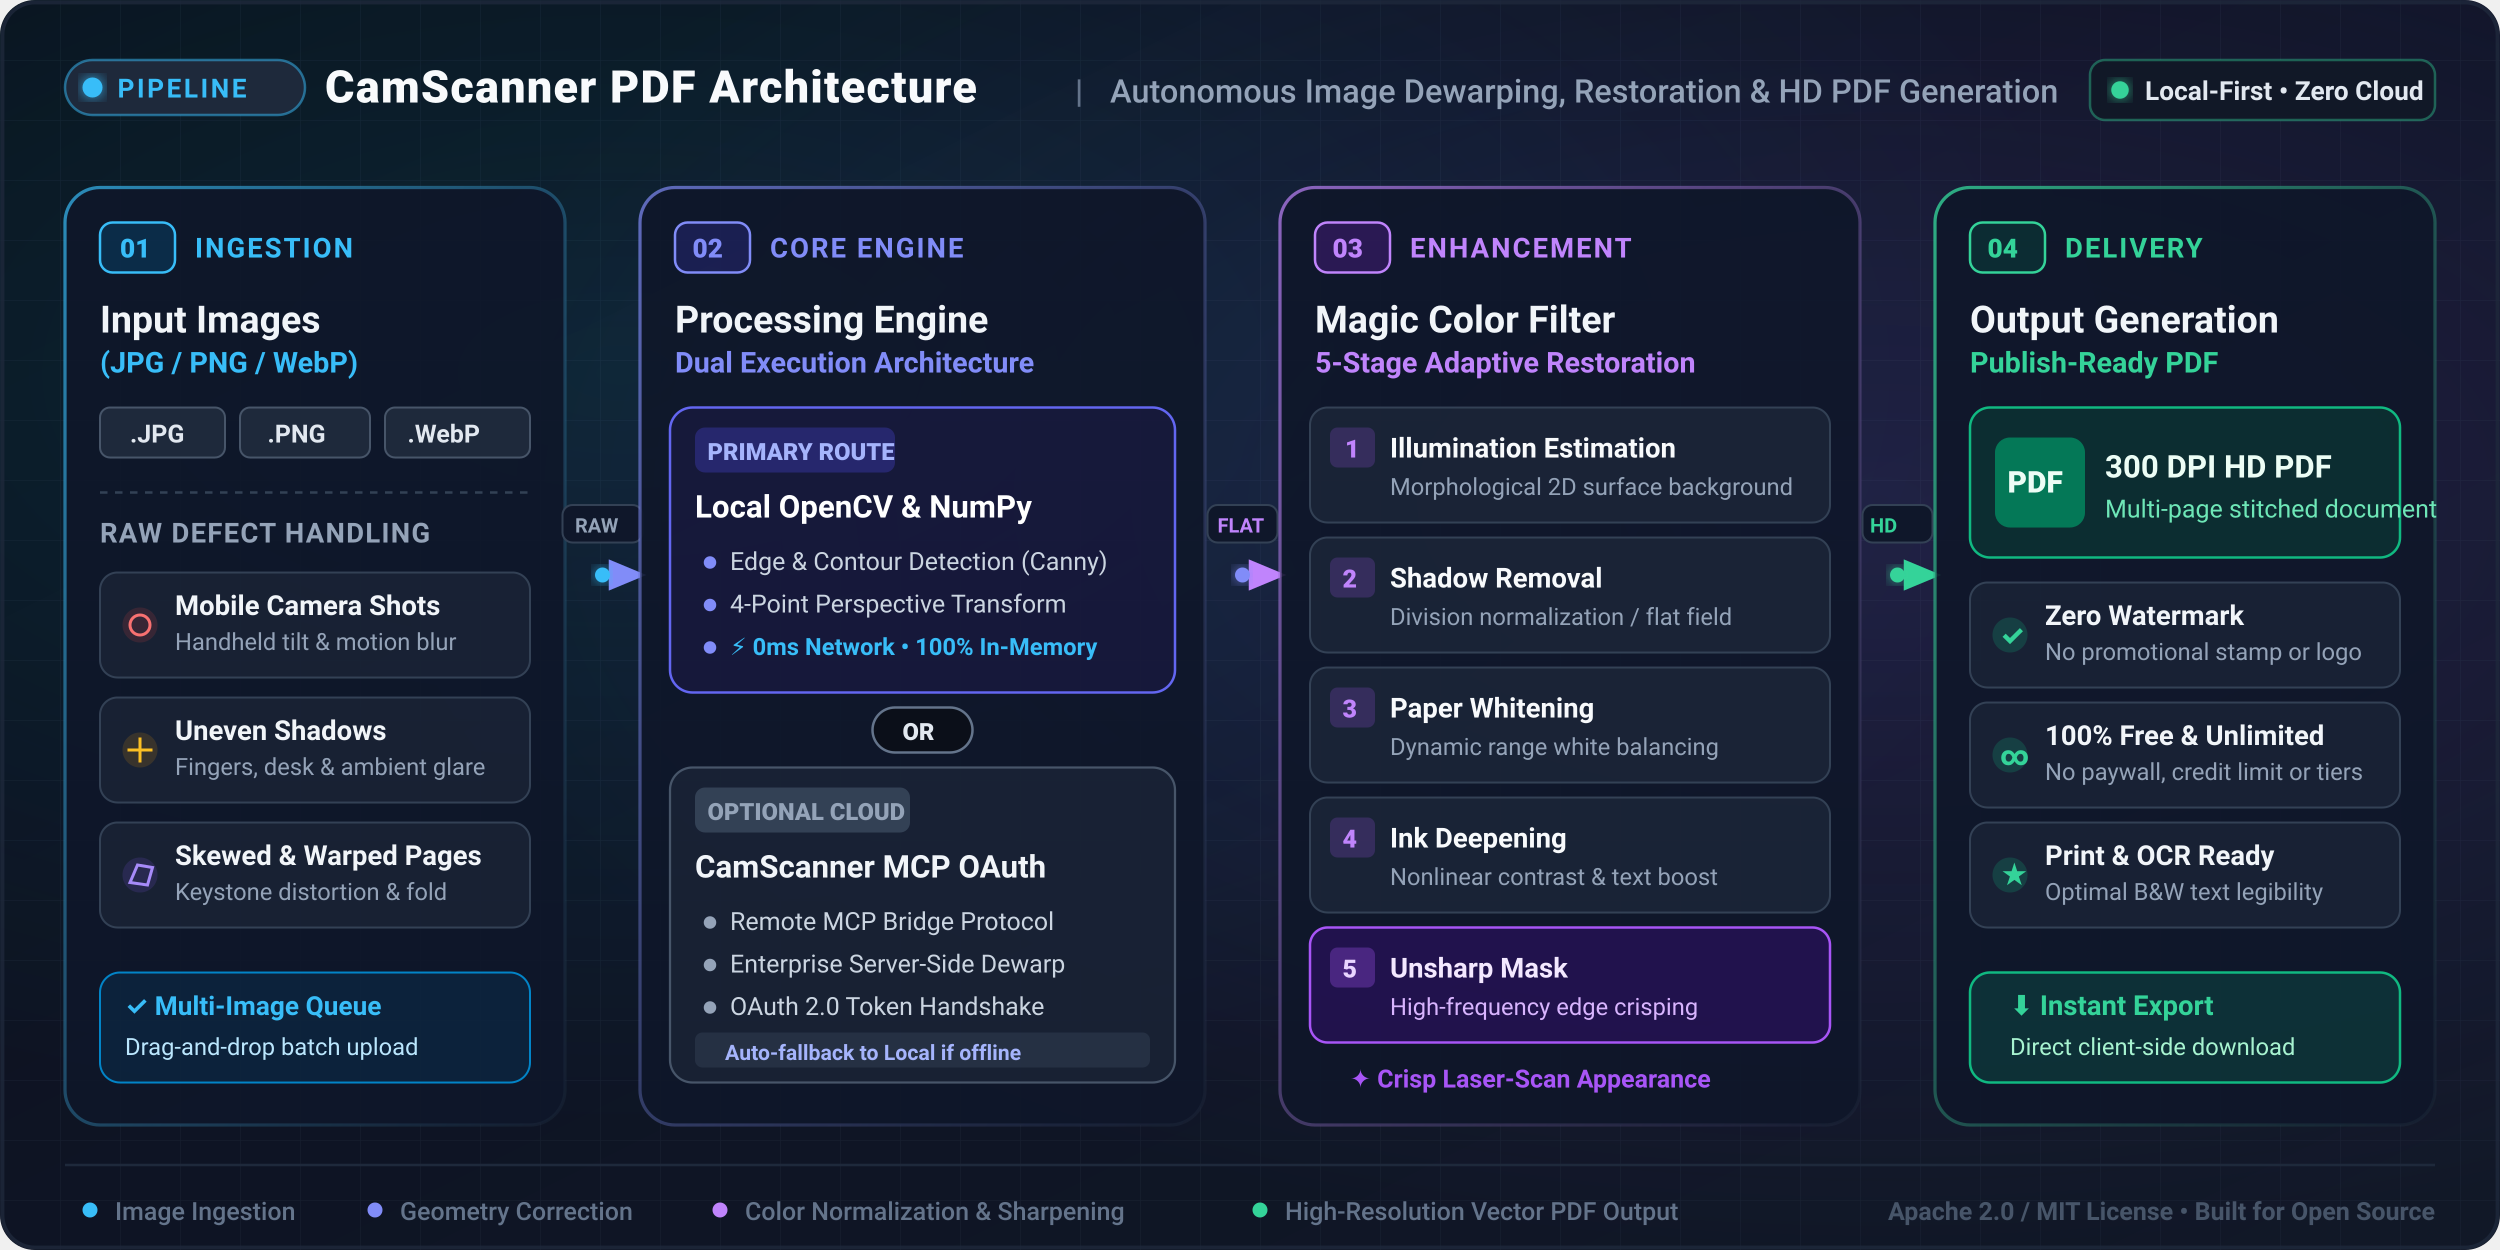
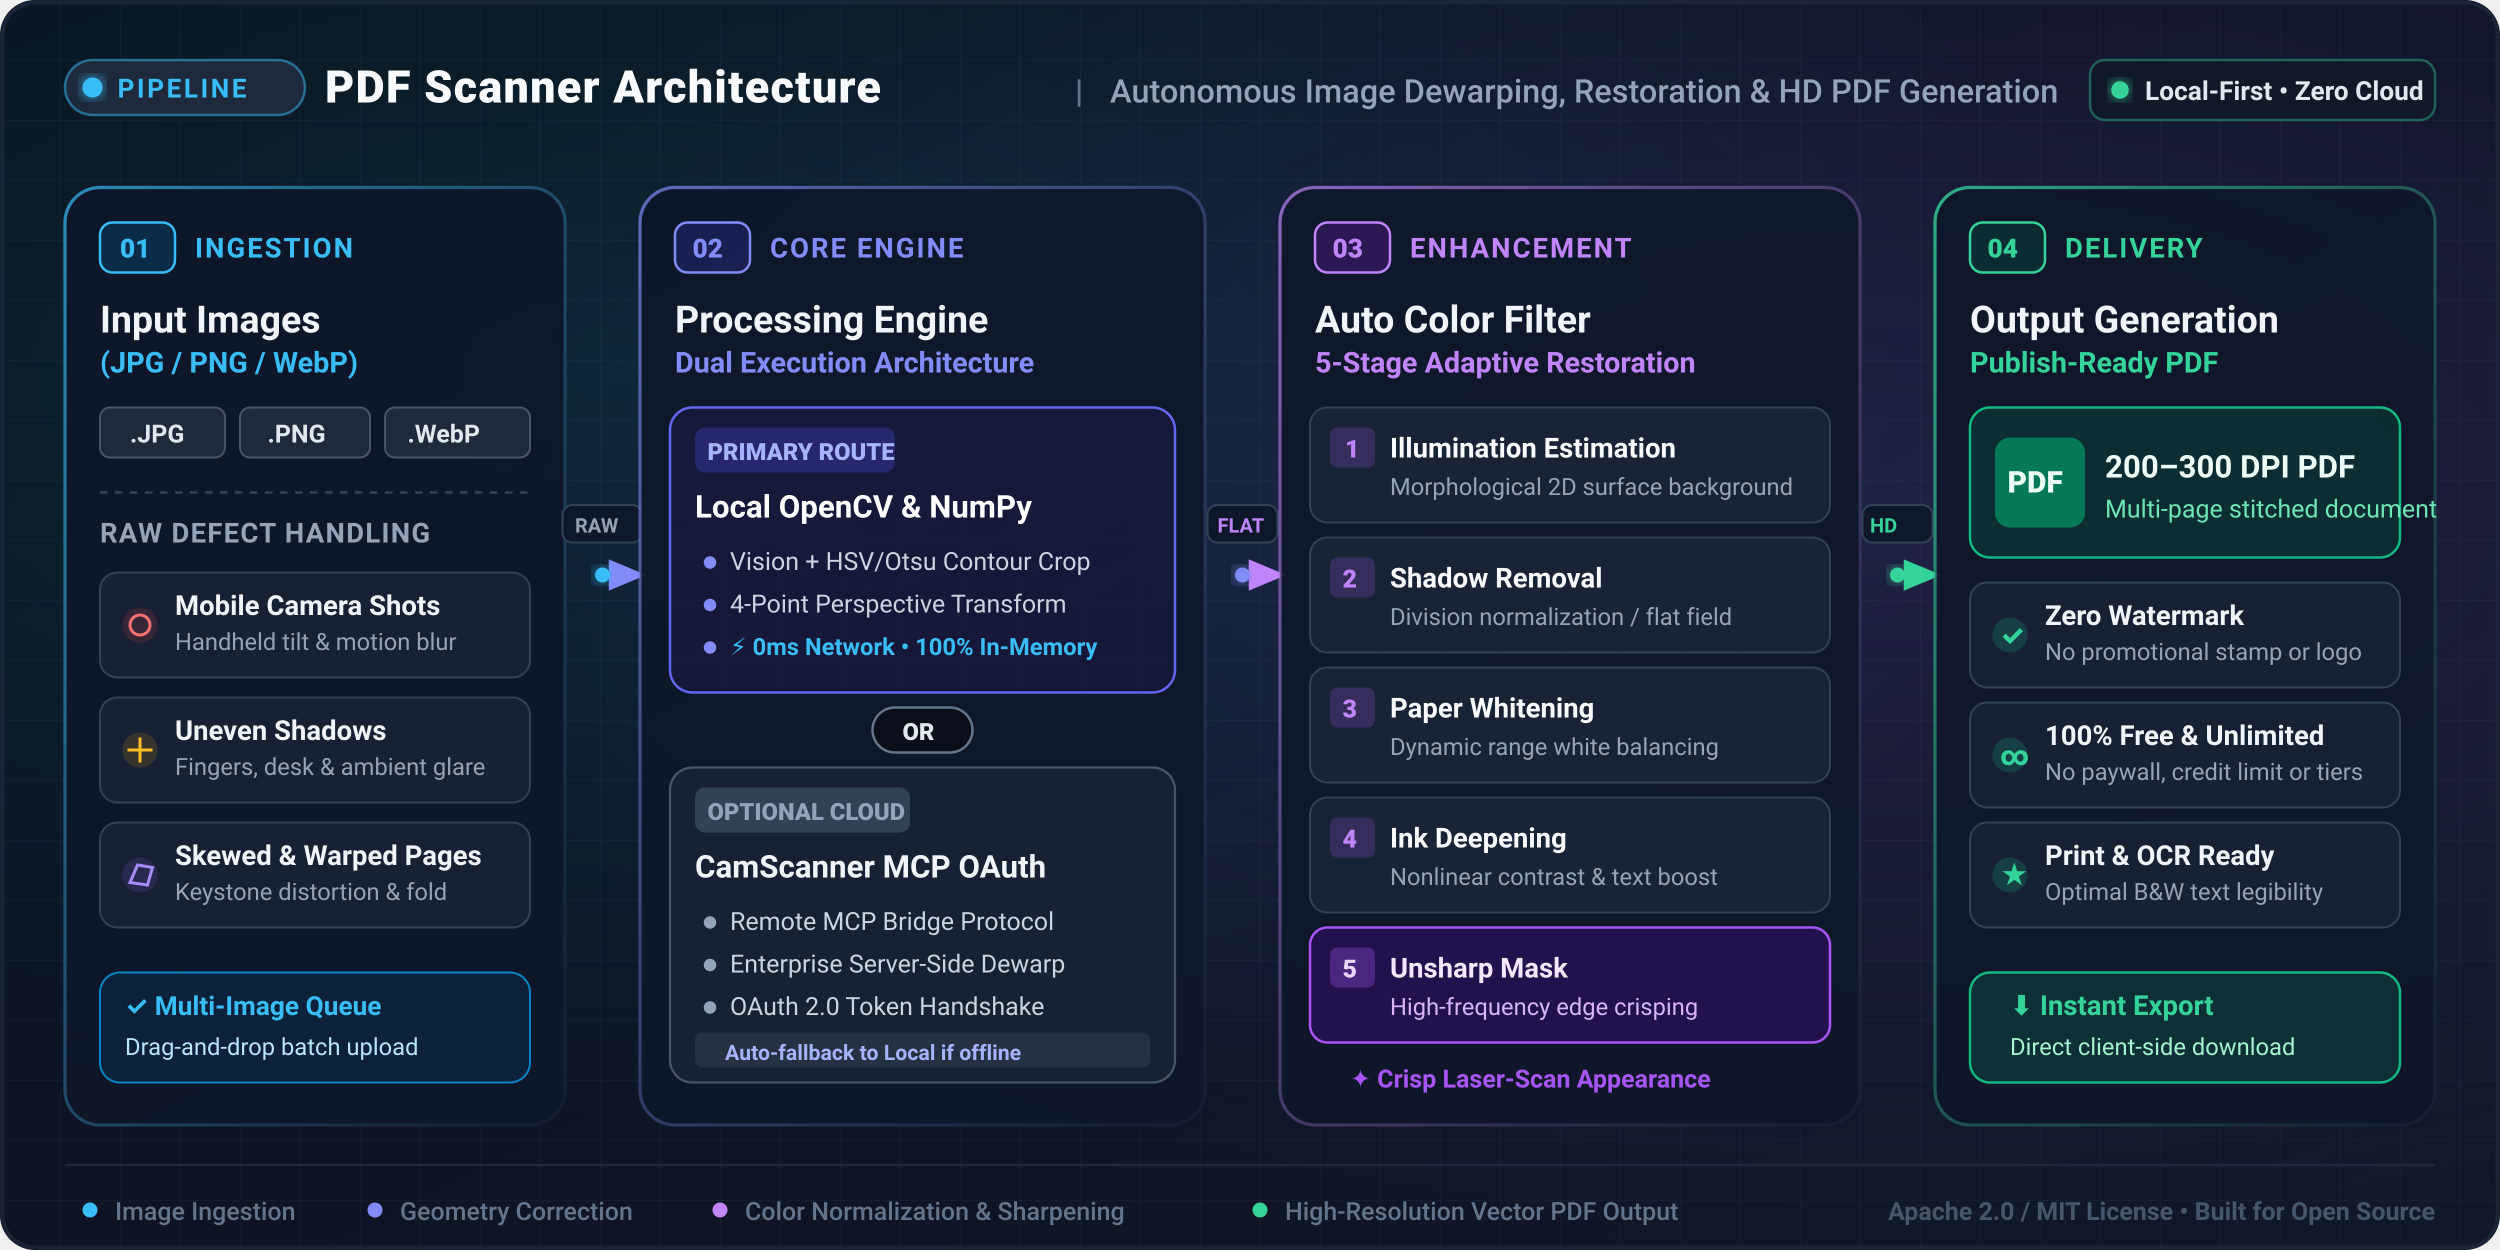
<svg xmlns="http://www.w3.org/2000/svg" viewBox="0 0 1000 500" width="1000" height="500" style="background:#0B0F19; font-family:-apple-system, BlinkMacSystemFont, 'Segoe UI', Roboto, Helvetica, Arial, sans-serif;">
  <defs>
    <linearGradient id="bg-grad" x1="0%" y1="0%" x2="100%" y2="100%">
      <stop offset="0%" stop-color="#0B0F19" />
      <stop offset="50%" stop-color="#0E1424" />
      <stop offset="100%" stop-color="#111827" />
    </linearGradient>
    <radialGradient id="ambient-cyan" cx="25%" cy="30%" r="60%">
      <stop offset="0%" stop-color="#06B6D4" stop-opacity="0.12" />
      <stop offset="100%" stop-color="#06B6D4" stop-opacity="0" />
    </radialGradient>
    <radialGradient id="ambient-purple" cx="75%" cy="40%" r="60%">
      <stop offset="0%" stop-color="#8B5CF6" stop-opacity="0.14" />
      <stop offset="100%" stop-color="#8B5CF6" stop-opacity="0" />
    </radialGradient>
    <linearGradient id="card-border-1" x1="0%" y1="0%" x2="100%" y2="100%">
      <stop offset="0%" stop-color="#38BDF8" stop-opacity="0.7" />
      <stop offset="100%" stop-color="#1E293B" stop-opacity="0.4" />
    </linearGradient>
    <linearGradient id="card-border-2" x1="0%" y1="0%" x2="100%" y2="100%">
      <stop offset="0%" stop-color="#818CF8" stop-opacity="0.7" />
      <stop offset="100%" stop-color="#1E293B" stop-opacity="0.4" />
    </linearGradient>
    <linearGradient id="card-border-3" x1="0%" y1="0%" x2="100%" y2="100%">
      <stop offset="0%" stop-color="#C084FC" stop-opacity="0.7" />
      <stop offset="100%" stop-color="#1E293B" stop-opacity="0.4" />
    </linearGradient>
    <linearGradient id="card-border-4" x1="0%" y1="0%" x2="100%" y2="100%">
      <stop offset="0%" stop-color="#34D399" stop-opacity="0.8" />
      <stop offset="100%" stop-color="#1E293B" stop-opacity="0.4" />
    </linearGradient>
    <linearGradient id="arrow-1-grad" x1="0%" y1="0%" x2="100%" y2="0%">
      <stop offset="0%" stop-color="#38BDF8" />
      <stop offset="100%" stop-color="#818CF8" />
    </linearGradient>
    <linearGradient id="arrow-2-grad" x1="0%" y1="0%" x2="100%" y2="0%">
      <stop offset="0%" stop-color="#818CF8" />
      <stop offset="100%" stop-color="#C084FC" />
    </linearGradient>
    <linearGradient id="arrow-3-grad" x1="0%" y1="0%" x2="100%" y2="0%">
      <stop offset="0%" stop-color="#C084FC" />
      <stop offset="100%" stop-color="#34D399" />
    </linearGradient>
    <filter id="glow-cyan" x="-20%" y="-20%" width="140%" height="140%">
      <feGaussianBlur stdDeviation="3" result="blur" />
      <feMerge>
        <feMergeNode in="blur" />
        <feMergeNode in="SourceGraphic" />
      </feMerge>
    </filter>
    <filter id="glow-purple" x="-20%" y="-20%" width="140%" height="140%">
      <feGaussianBlur stdDeviation="3" result="blur" />
      <feMerge>
        <feMergeNode in="blur" />
        <feMergeNode in="SourceGraphic" />
      </feMerge>
    </filter>
    <filter id="glow-emerald" x="-20%" y="-20%" width="140%" height="140%">
      <feGaussianBlur stdDeviation="3" result="blur" />
      <feMerge>
        <feMergeNode in="blur" />
        <feMergeNode in="SourceGraphic" />
      </feMerge>
    </filter>
    <marker id="marker-cyan" markerWidth="7" markerHeight="7" refX="5" refY="3.5" orient="auto">
      <polygon points="0 1, 6 3.5, 0 6" fill="#818CF8" />
    </marker>
    <marker id="marker-purple" markerWidth="7" markerHeight="7" refX="5" refY="3.5" orient="auto">
      <polygon points="0 1, 6 3.5, 0 6" fill="#C084FC" />
    </marker>
    <marker id="marker-emerald" markerWidth="7" markerHeight="7" refX="5" refY="3.5" orient="auto">
      <polygon points="0 1, 6 3.5, 0 6" fill="#34D399" />
    </marker>
    <pattern id="grid" width="24" height="24" patternUnits="userSpaceOnUse">
      <path d="M 24 0 L 0 0 0 24" fill="none" stroke="#334155" stroke-width="0.5" stroke-opacity="0.25" />
    </pattern>
  </defs>
  <rect width="1000" height="500" rx="14" fill="url(#bg-grad)" />
  <rect width="1000" height="500" rx="14" fill="url(#grid)" />
  <rect width="1000" height="500" rx="14" fill="url(#ambient-cyan)" />
  <rect width="1000" height="500" rx="14" fill="url(#ambient-purple)" />
  <rect x="1" y="1" width="998" height="498" rx="13" fill="none" stroke="#1E293B" stroke-width="1.5" stroke-opacity="0.8" />
  <g id="header">
    <rect x="26" y="24" width="96" height="22" rx="11" fill="#1E293B" stroke="#38BDF8" stroke-width="1" stroke-opacity="0.5" />
    <circle cx="37" cy="35" r="4" fill="#38BDF8" filter="url(#glow-cyan)" />
    <text x="47" y="39" fill="#38BDF8" font-size="10.5" font-weight="700" letter-spacing="1">PIPELINE</text>
-     <text x="130" y="41" fill="#F8FAFC" font-size="18" font-weight="800" letter-spacing="0.5">CamScanner PDF Architecture</text>
+     <text x="130" y="41" fill="#F8FAFC" font-size="18" font-weight="800" letter-spacing="0.5">PDF Scanner Architecture</text>
    <text x="430" y="41" fill="#64748B" font-size="13" font-weight="500">|</text>
    <text x="444" y="41" fill="#94A3B8" font-size="13" font-weight="500">Autonomous Image Dewarping, Restoration &amp; HD PDF Generation</text>
    <rect x="836" y="24" width="138" height="24" rx="6" fill="#111827" stroke="#34D399" stroke-width="1" stroke-opacity="0.4" />
    <circle cx="848" cy="36" r="3.5" fill="#34D399" filter="url(#glow-emerald)" />
    <text x="858" y="40" fill="#E2E8F0" font-size="10.5" font-weight="600">Local-First • Zero Cloud</text>
  </g>
  <g id="box-1" transform="translate(26, 75)">
    <rect width="200" height="375" rx="14" fill="#0F172A" fill-opacity="0.9" stroke="url(#card-border-1)" stroke-width="1.3" />
    <rect x="14" y="14" width="30" height="20" rx="5" fill="#0284C7" fill-opacity="0.2" stroke="#38BDF8" stroke-width="1" />
    <text x="22" y="28" fill="#38BDF8" font-size="10.5" font-weight="800">01</text>
    <text x="52" y="28" fill="#38BDF8" font-size="11" font-weight="700" letter-spacing="0.8">INGESTION</text>
    <text x="14" y="58" fill="#F1F5F9" font-size="15" font-weight="700">Input Images</text>
    <text x="14" y="74" fill="#38BDF8" font-size="11.5" font-weight="600">(JPG / PNG / WebP)</text>
    <g transform="translate(14, 88)">
      <rect x="0" y="0" width="50" height="20" rx="4" fill="#1E293B" stroke="#475569" stroke-width="0.8" />
      <text x="12" y="14" fill="#E2E8F0" font-size="10" font-weight="600">.JPG</text>
      <rect x="56" y="0" width="52" height="20" rx="4" fill="#1E293B" stroke="#475569" stroke-width="0.8" />
      <text x="67" y="14" fill="#E2E8F0" font-size="10" font-weight="600">.PNG</text>
      <rect x="114" y="0" width="58" height="20" rx="4" fill="#1E293B" stroke="#475569" stroke-width="0.8" />
      <text x="123" y="14" fill="#E2E8F0" font-size="10" font-weight="600">.WebP</text>
    </g>
    <line x1="14" y1="122" x2="186" y2="122" stroke="#334155" stroke-width="1" stroke-dasharray="3 3" />
    <text x="14" y="142" fill="#94A3B8" font-size="11" font-weight="600" letter-spacing="0.5">RAW DEFECT HANDLING</text>
    <g transform="translate(14, 154)">
      <rect width="172" height="42" rx="7" fill="#1E293B" fill-opacity="0.6" stroke="#334155" stroke-width="0.8" />
      <circle cx="16" cy="21" r="7" fill="#EF4444" fill-opacity="0.15" />
      <path d="M12 21 a4 4 0 1 0 8 0 a4 4 0 1 0 -8 0" stroke="#F87171" stroke-width="1.2" fill="none" />
      <text x="30" y="17" fill="#F1F5F9" font-size="11" font-weight="600">Mobile Camera Shots</text>
      <text x="30" y="31" fill="#94A3B8" font-size="9.5">Handheld tilt &amp; motion blur</text>
    </g>
    <g transform="translate(14, 204)">
      <rect width="172" height="42" rx="7" fill="#1E293B" fill-opacity="0.6" stroke="#334155" stroke-width="0.8" />
      <circle cx="16" cy="21" r="7" fill="#F59E0B" fill-opacity="0.15" />
      <path d="M16 16 L16 26 M11 21 L21 21" stroke="#FBBF24" stroke-width="1.2" />
      <text x="30" y="17" fill="#F1F5F9" font-size="11" font-weight="600">Uneven Shadows</text>
      <text x="30" y="31" fill="#94A3B8" font-size="9.5">Fingers, desk &amp; ambient glare</text>
    </g>
    <g transform="translate(14, 254)">
      <rect width="172" height="42" rx="7" fill="#1E293B" fill-opacity="0.6" stroke="#334155" stroke-width="0.8" />
      <circle cx="16" cy="21" r="7" fill="#8B5CF6" fill-opacity="0.15" />
      <path d="M12 24 L15 17 L21 18 L19 25 Z" stroke="#A78BFA" stroke-width="1.2" fill="none" />
      <text x="30" y="17" fill="#F1F5F9" font-size="11" font-weight="600">Skewed &amp; Warped Pages</text>
      <text x="30" y="31" fill="#94A3B8" font-size="9.5">Keystone distortion &amp; fold</text>
    </g>
    <rect x="14" y="314" width="172" height="44" rx="8" fill="#0369A1" fill-opacity="0.15" stroke="#0284C7" stroke-width="0.8" />
    <text x="24" y="331" fill="#38BDF8" font-size="10.5" font-weight="700">✓ Multi-Image Queue</text>
    <text x="24" y="347" fill="#BAE6FD" font-size="9.5">Drag-and-drop batch upload</text>
  </g>
  <g id="arrow-1">
    <path d="M 226 230 L 256 230" stroke="url(#arrow-1-grad)" stroke-width="2.5" fill="none" marker-end="url(#marker-cyan)" />
    <circle cx="241" cy="230" r="3" fill="#38BDF8" filter="url(#glow-cyan)" />
    <rect x="225" y="202" width="32" height="15" rx="4" fill="#0F172A" stroke="#334155" stroke-width="0.8" />
    <text x="230" y="213" fill="#94A3B8" font-size="8" font-weight="700">RAW</text>
  </g>
  <g id="box-2" transform="translate(256, 75)">
    <rect width="226" height="375" rx="14" fill="#0F172A" fill-opacity="0.9" stroke="url(#card-border-2)" stroke-width="1.3" />
    <rect x="14" y="14" width="30" height="20" rx="5" fill="#4338CA" fill-opacity="0.25" stroke="#818CF8" stroke-width="1" />
    <text x="21" y="28" fill="#818CF8" font-size="10.5" font-weight="800">02</text>
    <text x="52" y="28" fill="#818CF8" font-size="11" font-weight="700" letter-spacing="0.8">CORE ENGINE</text>
    <text x="14" y="58" fill="#F1F5F9" font-size="15" font-weight="700">Processing Engine</text>
    <text x="14" y="74" fill="#818CF8" font-size="11.5" font-weight="600">Dual Execution Architecture</text>
    <g transform="translate(12, 88)">
      <rect width="202" height="114" rx="9" fill="#1E1B4B" fill-opacity="0.5" stroke="#6366F1" stroke-width="1" />
      <rect x="10" y="8" width="80" height="18" rx="4" fill="#4F46E5" fill-opacity="0.3" />
      <text x="15" y="21" fill="#A5B4FC" font-size="9.5" font-weight="800">PRIMARY ROUTE</text>
      <text x="10" y="44" fill="#FFFFFF" font-size="12.5" font-weight="700">Local OpenCV &amp; NumPy</text>
      <circle cx="16" cy="62" r="2.5" fill="#818CF8" />
-       <text x="24" y="65" fill="#CBD5E1" font-size="10">Edge &amp; Contour Detection (Canny)</text>
+       <text x="24" y="65" fill="#CBD5E1" font-size="10">Vision + HSV/Otsu Contour Crop</text>
      <circle cx="16" cy="79" r="2.5" fill="#818CF8" />
      <text x="24" y="82" fill="#CBD5E1" font-size="10">4-Point Perspective Transform</text>
      <circle cx="16" cy="96" r="2.5" fill="#818CF8" />
      <text x="24" y="99" fill="#38BDF8" font-size="9.5" font-weight="600">⚡ 0ms Network • 100% In-Memory</text>
    </g>
    <g transform="translate(93, 208)">
      <rect x="0" y="0" width="40" height="18" rx="9" fill="#0B0F19" stroke="#64748B" stroke-width="1" />
      <text x="12" y="13" fill="#E2E8F0" font-size="9.5" font-weight="800">OR</text>
    </g>
    <g transform="translate(12, 232)">
      <rect width="202" height="126" rx="9" fill="#1E293B" fill-opacity="0.6" stroke="#475569" stroke-width="0.9" />
      <rect x="10" y="8" width="86" height="18" rx="4" fill="#334155" />
      <text x="15" y="21" fill="#94A3B8" font-size="9.5" font-weight="800">OPTIONAL CLOUD</text>
      <text x="10" y="44" fill="#F1F5F9" font-size="12.5" font-weight="700">CamScanner MCP OAuth</text>
      <circle cx="16" cy="62" r="2.5" fill="#94A3B8" />
      <text x="24" y="65" fill="#CBD5E1" font-size="10">Remote MCP Bridge Protocol</text>
      <circle cx="16" cy="79" r="2.5" fill="#94A3B8" />
      <text x="24" y="82" fill="#CBD5E1" font-size="10">Enterprise Server-Side Dewarp</text>
      <circle cx="16" cy="96" r="2.5" fill="#94A3B8" />
      <text x="24" y="99" fill="#CBD5E1" font-size="10">OAuth 2.0 Token Handshake</text>
      <rect x="10" y="106" width="182" height="14" rx="3" fill="#334155" fill-opacity="0.5" />
      <text x="22" y="117" fill="#A5B4FC" font-size="8.5" font-weight="600">Auto-fallback to Local if offline</text>
    </g>
  </g>
  <g id="arrow-2">
    <path d="M 482 230 L 512 230" stroke="url(#arrow-2-grad)" stroke-width="2.5" fill="none" marker-end="url(#marker-purple)" />
    <circle cx="497" cy="230" r="3" fill="#818CF8" filter="url(#glow-purple)" />
    <rect x="483" y="202" width="28" height="15" rx="4" fill="#0F172A" stroke="#334155" stroke-width="0.8" />
    <text x="487" y="213" fill="#C084FC" font-size="8" font-weight="700">FLAT</text>
  </g>
  <g id="box-3" transform="translate(512, 75)">
    <rect width="232" height="375" rx="14" fill="#0F172A" fill-opacity="0.9" stroke="url(#card-border-3)" stroke-width="1.3" />
    <rect x="14" y="14" width="30" height="20" rx="5" fill="#7E22CE" fill-opacity="0.25" stroke="#C084FC" stroke-width="1" />
    <text x="21" y="28" fill="#C084FC" font-size="10.5" font-weight="800">03</text>
    <text x="52" y="28" fill="#C084FC" font-size="11" font-weight="700" letter-spacing="0.8">ENHANCEMENT</text>
-     <text x="14" y="58" fill="#F1F5F9" font-size="15" font-weight="700">Magic Color Filter</text>
+     <text x="14" y="58" fill="#F1F5F9" font-size="15" font-weight="700">Auto Color Filter</text>
    <text x="14" y="74" fill="#C084FC" font-size="11.5" font-weight="600">5-Stage Adaptive Restoration</text>
    <g transform="translate(12, 88)">
      <rect width="208" height="46" rx="7" fill="#1E293B" fill-opacity="0.7" stroke="#334155" stroke-width="0.8" />
      <rect x="8" y="8" width="18" height="16" rx="3" fill="#A855F7" fill-opacity="0.2" />
      <text x="14" y="20" fill="#C084FC" font-size="10" font-weight="800">1</text>
      <text x="32" y="20" fill="#F8FAFC" font-size="11" font-weight="700">Illumination Estimation</text>
      <text x="32" y="35" fill="#94A3B8" font-size="9.5">Morphological 2D surface background</text>
    </g>
    <g transform="translate(12, 140)">
      <rect width="208" height="46" rx="7" fill="#1E293B" fill-opacity="0.7" stroke="#334155" stroke-width="0.8" />
      <rect x="8" y="8" width="18" height="16" rx="3" fill="#A855F7" fill-opacity="0.2" />
      <text x="13" y="20" fill="#C084FC" font-size="10" font-weight="800">2</text>
      <text x="32" y="20" fill="#F8FAFC" font-size="11" font-weight="700">Shadow Removal</text>
      <text x="32" y="35" fill="#94A3B8" font-size="9.5">Division normalization / flat field</text>
    </g>
    <g transform="translate(12, 192)">
      <rect width="208" height="46" rx="7" fill="#1E293B" fill-opacity="0.7" stroke="#334155" stroke-width="0.8" />
      <rect x="8" y="8" width="18" height="16" rx="3" fill="#A855F7" fill-opacity="0.2" />
      <text x="13" y="20" fill="#C084FC" font-size="10" font-weight="800">3</text>
      <text x="32" y="20" fill="#F8FAFC" font-size="11" font-weight="700">Paper Whitening</text>
      <text x="32" y="35" fill="#94A3B8" font-size="9.5">Dynamic range white balancing</text>
    </g>
    <g transform="translate(12, 244)">
      <rect width="208" height="46" rx="7" fill="#1E293B" fill-opacity="0.7" stroke="#334155" stroke-width="0.8" />
      <rect x="8" y="8" width="18" height="16" rx="3" fill="#A855F7" fill-opacity="0.2" />
      <text x="13" y="20" fill="#C084FC" font-size="10" font-weight="800">4</text>
      <text x="32" y="20" fill="#F8FAFC" font-size="11" font-weight="700">Ink Deepening</text>
      <text x="32" y="35" fill="#94A3B8" font-size="9.5">Nonlinear contrast &amp; text boost</text>
    </g>
    <g transform="translate(12, 296)">
      <rect width="208" height="46" rx="7" fill="#2E1065" fill-opacity="0.6" stroke="#A855F7" stroke-width="1" />
      <rect x="8" y="8" width="18" height="16" rx="3" fill="#A855F7" fill-opacity="0.3" />
      <text x="13" y="20" fill="#E9D5FF" font-size="10" font-weight="800">5</text>
      <text x="32" y="20" fill="#F3E8FF" font-size="11" font-weight="700">Unsharp Mask</text>
      <text x="32" y="35" fill="#D8B4FE" font-size="9.5">High-frequency edge crisping</text>
    </g>
    <text x="28" y="360" fill="#A855F7" font-size="10" font-weight="600">✦ Crisp Laser-Scan Appearance</text>
  </g>
  <g id="arrow-3">
    <path d="M 744 230 L 774 230" stroke="url(#arrow-3-grad)" stroke-width="2.5" fill="none" marker-end="url(#marker-emerald)" />
    <circle cx="759" cy="230" r="3" fill="#34D399" filter="url(#glow-emerald)" />
    <rect x="745" y="202" width="28" height="15" rx="4" fill="#0F172A" stroke="#334155" stroke-width="0.8" />
    <text x="748" y="213" fill="#34D399" font-size="8" font-weight="700">HD</text>
  </g>
  <g id="box-4" transform="translate(774, 75)">
    <rect width="200" height="375" rx="14" fill="#0F172A" fill-opacity="0.9" stroke="url(#card-border-4)" stroke-width="1.3" />
    <rect x="14" y="14" width="30" height="20" rx="5" fill="#065F46" fill-opacity="0.3" stroke="#34D399" stroke-width="1" />
    <text x="21" y="28" fill="#34D399" font-size="10.5" font-weight="800">04</text>
    <text x="52" y="28" fill="#34D399" font-size="11" font-weight="700" letter-spacing="0.8">DELIVERY</text>
    <text x="14" y="58" fill="#F1F5F9" font-size="15" font-weight="700">Output Generation</text>
    <text x="14" y="74" fill="#34D399" font-size="11.5" font-weight="600">Publish-Ready PDF</text>
    <g transform="translate(14, 88)">
      <rect width="172" height="60" rx="8" fill="#064E3B" fill-opacity="0.4" stroke="#10B981" stroke-width="1" />
      <rect x="10" y="12" width="36" height="36" rx="6" fill="#047857" />
      <text x="15" y="34" fill="#ECFDF5" font-size="12" font-weight="900">PDF</text>
-       <text x="54" y="28" fill="#ECFDF5" font-size="12.5" font-weight="700">300 DPI HD PDF</text>
+       <text x="54" y="28" fill="#ECFDF5" font-size="12.5" font-weight="700">200–300 DPI PDF</text>
      <text x="54" y="44" fill="#6EE7B7" font-size="10">Multi-page stitched document</text>
    </g>
    <g transform="translate(14, 158)">
      <g transform="translate(0, 0)">
        <rect width="172" height="42" rx="7" fill="#1E293B" fill-opacity="0.6" stroke="#334155" stroke-width="0.8" />
        <circle cx="16" cy="21" r="7" fill="#10B981" fill-opacity="0.2" />
        <text x="12" y="25" fill="#34D399" font-size="11" font-weight="800">✓</text>
        <text x="30" y="17" fill="#F1F5F9" font-size="11" font-weight="600">Zero Watermark</text>
        <text x="30" y="31" fill="#94A3B8" font-size="9.5">No promotional stamp or logo</text>
      </g>
      <g transform="translate(0, 48)">
        <rect width="172" height="42" rx="7" fill="#1E293B" fill-opacity="0.6" stroke="#334155" stroke-width="0.8" />
        <circle cx="16" cy="21" r="7" fill="#10B981" fill-opacity="0.2" />
        <text x="12" y="25" fill="#34D399" font-size="11" font-weight="800">∞</text>
        <text x="30" y="17" fill="#F1F5F9" font-size="11" font-weight="600">100% Free &amp; Unlimited</text>
        <text x="30" y="31" fill="#94A3B8" font-size="9.5">No paywall, credit limit or tiers</text>
      </g>
      <g transform="translate(0, 96)">
        <rect width="172" height="42" rx="7" fill="#1E293B" fill-opacity="0.6" stroke="#334155" stroke-width="0.8" />
        <circle cx="16" cy="21" r="7" fill="#10B981" fill-opacity="0.2" />
        <text x="12" y="25" fill="#34D399" font-size="11" font-weight="800">★</text>
        <text x="30" y="17" fill="#F1F5F9" font-size="11" font-weight="600">Print &amp; OCR Ready</text>
        <text x="30" y="31" fill="#94A3B8" font-size="9.5">Optimal B&amp;W text legibility</text>
      </g>
    </g>
    <rect x="14" y="314" width="172" height="44" rx="8" fill="#059669" fill-opacity="0.2" stroke="#10B981" stroke-width="1" />
    <text x="30" y="331" fill="#34D399" font-size="11" font-weight="700">⬇ Instant Export</text>
    <text x="30" y="347" fill="#A7F3D0" font-size="9.5">Direct client-side download</text>
  </g>
  <g id="footer" transform="translate(0, 466)">
    <line x1="26" y1="0" x2="974" y2="0" stroke="#1E293B" stroke-width="1" />
    <circle cx="36" cy="18" r="3" fill="#38BDF8" />
    <text x="46" y="22" fill="#64748B" font-size="10" font-weight="500">Image Ingestion</text>
    <circle cx="150" cy="18" r="3" fill="#818CF8" />
    <text x="160" y="22" fill="#64748B" font-size="10" font-weight="500">Geometry Correction</text>
    <circle cx="288" cy="18" r="3" fill="#C084FC" />
    <text x="298" y="22" fill="#64748B" font-size="10" font-weight="500">Color Normalization &amp; Sharpening</text>
    <circle cx="504" cy="18" r="3" fill="#34D399" />
    <text x="514" y="22" fill="#64748B" font-size="10" font-weight="500">High-Resolution Vector PDF Output</text>
    <text x="974" y="22" text-anchor="end" fill="#475569" font-size="10" font-weight="600">Apache 2.0 / MIT License • Built for Open Source</text>
  </g>
</svg>
